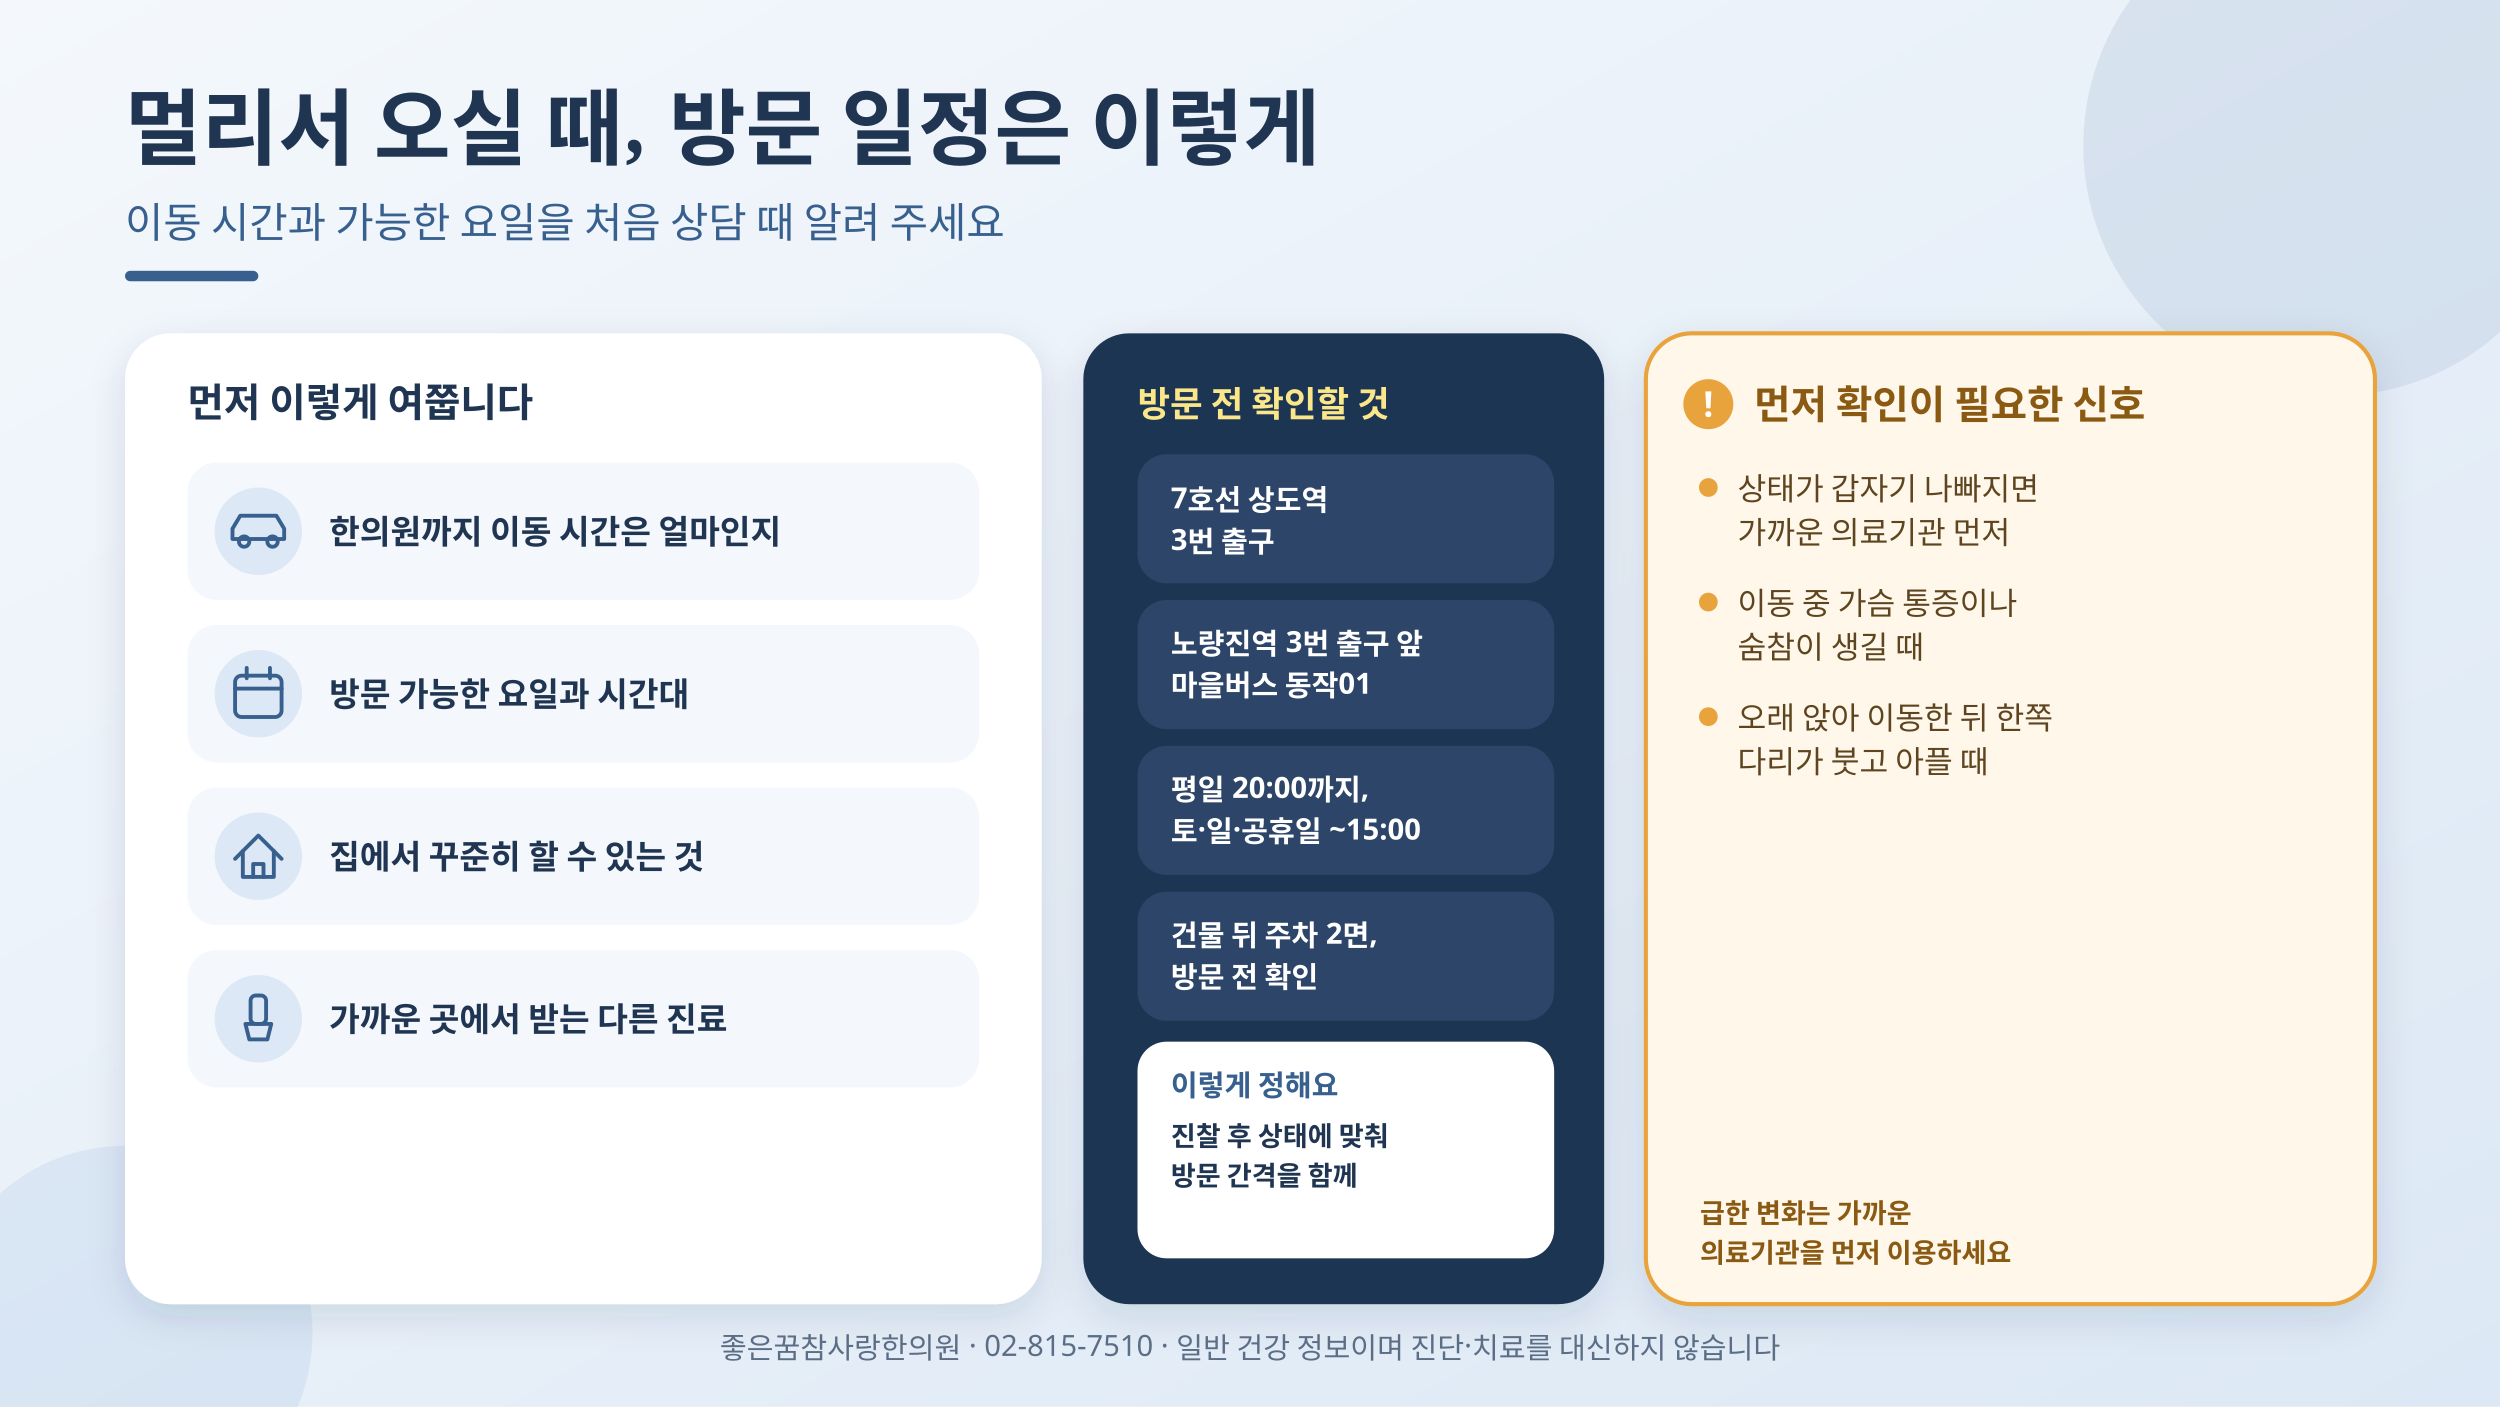
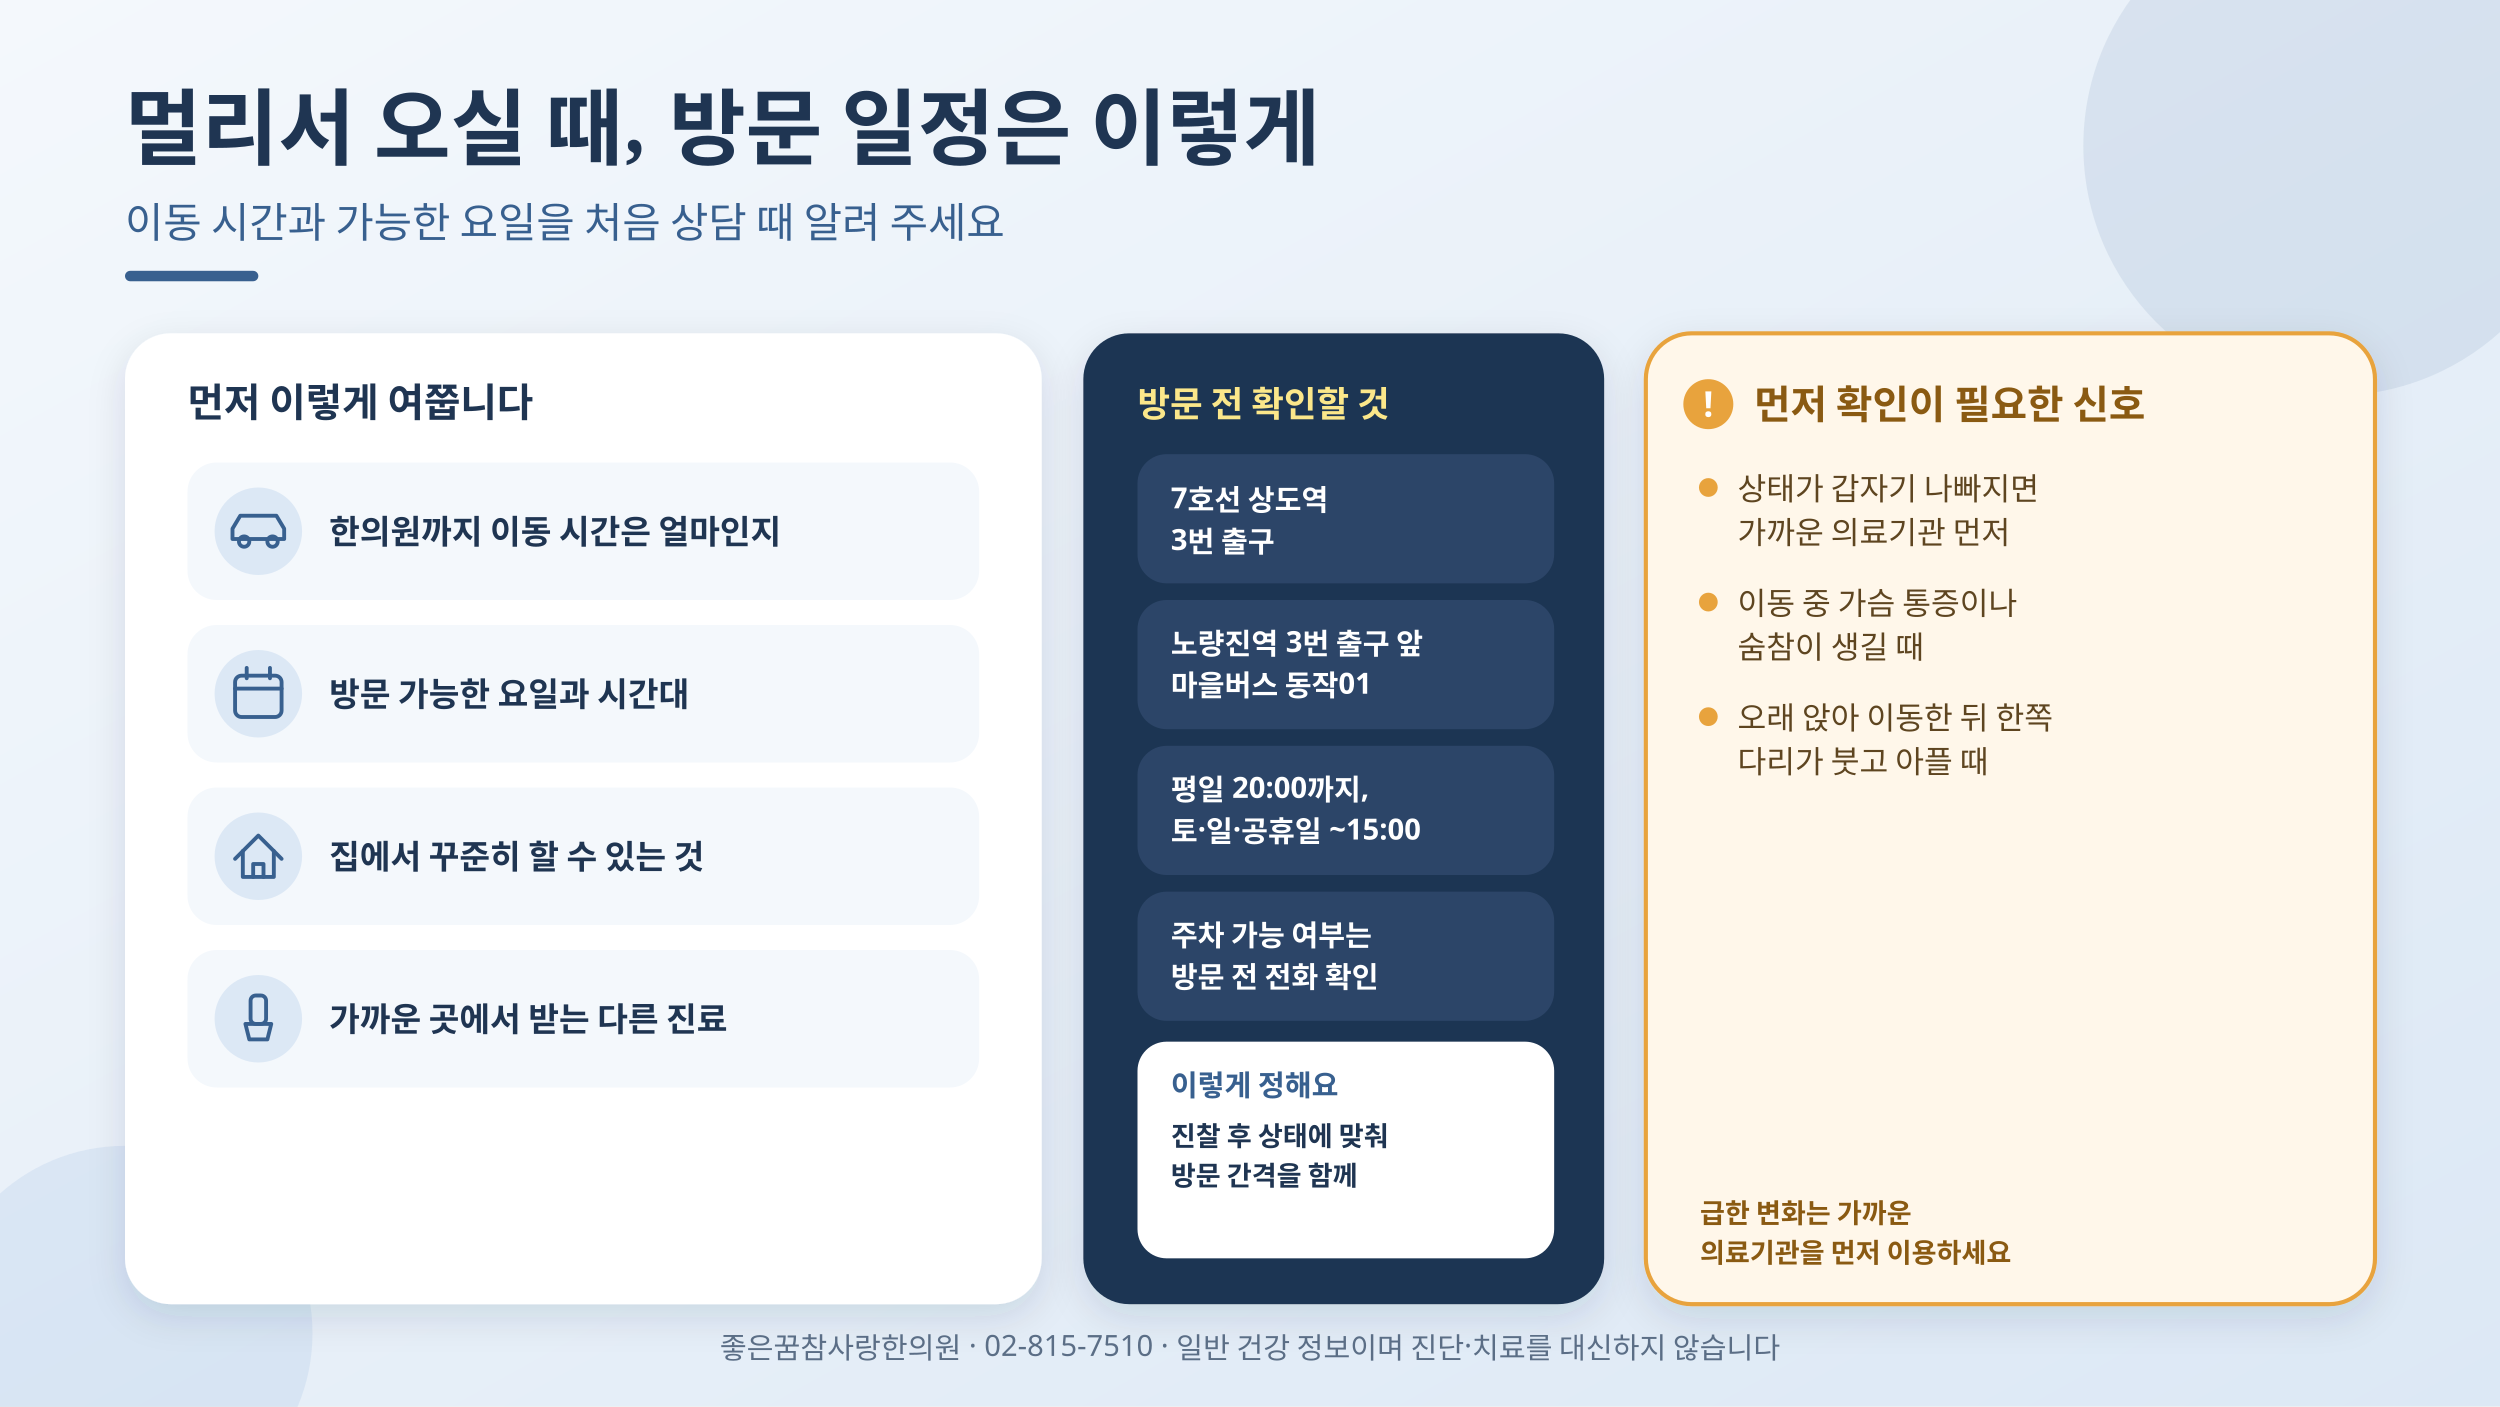
<svg xmlns="http://www.w3.org/2000/svg" viewBox="0 0 1200 675" width="1200" height="675">
  <defs>
    <linearGradient id="bg" x1="0" y1="0" x2="1" y2="1">
      <stop offset="0" stop-color="#F4F8FC" />
      <stop offset="1" stop-color="#DCE8F5" />
    </linearGradient>
    <filter id="sh" x="-10%" y="-10%" width="120%" height="130%">
      <feDropShadow dx="0" dy="6" stdDeviation="9" flood-color="#1F3552" flood-opacity="0.12" />
    </filter>
  </defs>
  <rect width="1200" height="675" fill="url(#bg)" />
  <circle cx="1120" cy="70" r="120" fill="#38608F" opacity="0.10" />
  <circle cx="60" cy="640" r="90" fill="#90B2DD" opacity="0.18" />
  <text x="60" y="76" font-family="'Nanum Myeongjo','Noto Serif KR','Malgun Gothic',serif" font-size="40" font-weight="800" fill="#1F3552" text-anchor="start">
    <tspan x="60" dy="0">멀리서 오실 때, 방문 일정은 이렇게</tspan>
  </text>
  <text x="60" y="114" font-family="'Noto Sans KR','Malgun Gothic','Apple SD Gothic Neo',sans-serif" font-size="20" font-weight="400" fill="#38608F" text-anchor="start">
    <tspan x="60" dy="0">이동 시간과 가능한 요일을 처음 상담 때 알려 주세요</tspan>
  </text>
  <rect x="60" y="130" width="64" height="5" rx="2.5" fill="#38608F" />
  <rect x="60" y="160" width="440" height="466" rx="22" fill="#FFFFFF" filter="url(#sh)" />
  <text x="90" y="200" font-family="'Noto Sans KR','Malgun Gothic','Apple SD Gothic Neo',sans-serif" font-size="19" font-weight="800" fill="#1F3552" text-anchor="start">
    <tspan x="90" dy="0">먼저 이렇게 여쭙니다</tspan>
  </text>
  <rect x="90" y="222" width="380" height="66" rx="14" fill="#F4F8FC" />
  <circle cx="124" cy="255" r="21" fill="#DCE8F5" />
  <g transform="translate(124 255) scale(0.62)" fill="none" stroke="#38608F" stroke-width="3" stroke-linecap="round" stroke-linejoin="round">
    <path d="M-20 6 v-8 l6 -10 h28 l6 10 v8 z" />
    <circle cx="-11" cy="8" r="4" />
    <circle cx="11" cy="8" r="4" />
  </g>
  <text x="158" y="261" font-family="'Noto Sans KR','Malgun Gothic','Apple SD Gothic Neo',sans-serif" font-size="16" font-weight="700" fill="#1F3552" text-anchor="start">
    <tspan x="158" dy="0">한의원까지 이동 시간은 얼마인지</tspan>
  </text>
  <rect x="90" y="300" width="380" height="66" rx="14" fill="#F4F8FC" />
  <circle cx="124" cy="333" r="21" fill="#DCE8F5" />
  <g transform="translate(124 333) scale(0.62)" fill="none" stroke="#38608F" stroke-width="3" stroke-linecap="round" stroke-linejoin="round">
    <rect x="-18" y="-14" width="36" height="32" rx="5" />
    <path d="M-18 -4 h36 M-9 -20 v8 M9 -20 v8" />
  </g>
  <text x="158" y="339" font-family="'Noto Sans KR','Malgun Gothic','Apple SD Gothic Neo',sans-serif" font-size="16" font-weight="700" fill="#1F3552" text-anchor="start">
    <tspan x="158" dy="0">방문 가능한 요일과 시간대</tspan>
  </text>
  <rect x="90" y="378" width="380" height="66" rx="14" fill="#F4F8FC" />
  <circle cx="124" cy="411" r="21" fill="#DCE8F5" />
  <g transform="translate(124 411) scale(0.62)" fill="none" stroke="#38608F" stroke-width="3" stroke-linecap="round" stroke-linejoin="round">
    <path d="M-18 2 L0 -16 L18 2" />
    <path d="M-12 -4 v20 h24 v-20" />
    <path d="M-4 16 v-10 h8 v10" />
  </g>
  <text x="158" y="417" font-family="'Noto Sans KR','Malgun Gothic','Apple SD Gothic Neo',sans-serif" font-size="16" font-weight="700" fill="#1F3552" text-anchor="start">
    <tspan x="158" dy="0">집에서 꾸준히 할 수 있는 것</tspan>
  </text>
  <rect x="90" y="456" width="380" height="66" rx="14" fill="#F4F8FC" />
  <circle cx="124" cy="489" r="21" fill="#DCE8F5" />
  <g transform="translate(124 489) scale(0.62)" fill="none" stroke="#38608F" stroke-width="3" stroke-linecap="round" stroke-linejoin="round">
    <rect x="-6" y="-18" width="12" height="22" rx="4" />
    <path d="M-10 4 h20 l-3 12 h-14 z" />
  </g>
  <text x="158" y="495" font-family="'Noto Sans KR','Malgun Gothic','Apple SD Gothic Neo',sans-serif" font-size="16" font-weight="700" fill="#1F3552" text-anchor="start">
    <tspan x="158" dy="0">가까운 곳에서 받는 다른 진료</tspan>
  </text>
  <rect x="520" y="160" width="250" height="466" rx="22" fill="#1F3552" filter="url(#sh)" />
  <text x="546" y="200" font-family="'Noto Sans KR','Malgun Gothic','Apple SD Gothic Neo',sans-serif" font-size="17" font-weight="800" fill="#FBE78A" text-anchor="start">
    <tspan x="546" dy="0">방문 전 확인할 것</tspan>
  </text>
  <rect x="546" y="218" width="200" height="62" rx="14" fill="#2C4568" />
  <text x="562" y="244" font-family="'Noto Sans KR','Malgun Gothic','Apple SD Gothic Neo',sans-serif" font-size="14" font-weight="600" fill="#FFFFFF" text-anchor="start">
    <tspan x="562" dy="0">7호선 상도역</tspan>
    <tspan x="562" dy="20">3번 출구</tspan>
  </text>
  <rect x="546" y="288" width="200" height="62" rx="14" fill="#2C4568" />
  <text x="562" y="314" font-family="'Noto Sans KR','Malgun Gothic','Apple SD Gothic Neo',sans-serif" font-size="14" font-weight="600" fill="#FFFFFF" text-anchor="start">
    <tspan x="562" dy="0">노량진역 3번 출구 앞</tspan>
    <tspan x="562" dy="20">마을버스 동작01</tspan>
  </text>
  <rect x="546" y="358" width="200" height="62" rx="14" fill="#2C4568" />
  <text x="562" y="384" font-family="'Noto Sans KR','Malgun Gothic','Apple SD Gothic Neo',sans-serif" font-size="14" font-weight="600" fill="#FFFFFF" text-anchor="start">
    <tspan x="562" dy="0">평일 20:00까지,</tspan>
    <tspan x="562" dy="20">토·일·공휴일 ~15:00</tspan>
  </text>
  <rect x="546" y="428" width="200" height="62" rx="14" fill="#2C4568" />
  <text x="562" y="454" font-family="'Noto Sans KR','Malgun Gothic','Apple SD Gothic Neo',sans-serif" font-size="14" font-weight="600" fill="#FFFFFF" text-anchor="start">
-     <tspan x="562" dy="0">건물 뒤 주차 2면,</tspan>
-     <tspan x="562" dy="20">방문 전 확인</tspan>
+     <tspan x="562" dy="0">주차 가능 여부는</tspan>
+     <tspan x="562" dy="20">방문 전 전화 확인</tspan>
  </text>
  <rect x="546" y="500" width="200" height="104" rx="14" fill="#FFFFFF" />
  <text x="562" y="526" font-family="'Noto Sans KR','Malgun Gothic','Apple SD Gothic Neo',sans-serif" font-size="14" font-weight="800" fill="#38608F" text-anchor="start">
    <tspan x="562" dy="0">이렇게 정해요</tspan>
  </text>
  <text x="562" y="550" font-family="'Noto Sans KR','Malgun Gothic','Apple SD Gothic Neo',sans-serif" font-size="13" font-weight="600" fill="#1F3552" text-anchor="start">
    <tspan x="562" dy="0">진찰 후 상태에 맞춰</tspan>
    <tspan x="562" dy="19">방문 간격을 함께</tspan>
  </text>
  <rect x="790" y="160" width="350" height="466" rx="22" fill="#FFF7EA" stroke="#E8A33D" stroke-width="2" filter="url(#sh)" />
  <circle cx="820" cy="194" r="12" fill="#E8A33D" />
  <text x="820" y="200" font-family="'Noto Sans KR','Malgun Gothic','Apple SD Gothic Neo',sans-serif" font-size="17" font-weight="800" fill="#FFFFFF" text-anchor="middle">
    <tspan x="820" dy="0">!</tspan>
  </text>
  <text x="842" y="201" font-family="'Noto Sans KR','Malgun Gothic','Apple SD Gothic Neo',sans-serif" font-size="19" font-weight="800" fill="#8A5A12" text-anchor="start">
    <tspan x="842" dy="0">먼저 확인이 필요한 신호</tspan>
  </text>
  <circle cx="820" cy="234" r="4.5" fill="#E8A33D" />
  <text x="834" y="240" font-family="'Noto Sans KR','Malgun Gothic','Apple SD Gothic Neo',sans-serif" font-size="15" font-weight="500" fill="#5E4520" text-anchor="start">
    <tspan x="834" dy="0">상태가 갑자기 나빠지면</tspan>
    <tspan x="834" dy="21">가까운 의료기관 먼저</tspan>
  </text>
  <circle cx="820" cy="289" r="4.5" fill="#E8A33D" />
  <text x="834" y="295" font-family="'Noto Sans KR','Malgun Gothic','Apple SD Gothic Neo',sans-serif" font-size="15" font-weight="500" fill="#5E4520" text-anchor="start">
    <tspan x="834" dy="0">이동 중 가슴 통증이나</tspan>
    <tspan x="834" dy="21">숨참이 생길 때</tspan>
  </text>
  <circle cx="820" cy="344" r="4.5" fill="#E8A33D" />
  <text x="834" y="350" font-family="'Noto Sans KR','Malgun Gothic','Apple SD Gothic Neo',sans-serif" font-size="15" font-weight="500" fill="#5E4520" text-anchor="start">
    <tspan x="834" dy="0">오래 앉아 이동한 뒤 한쪽</tspan>
    <tspan x="834" dy="21">다리가 붓고 아플 때</tspan>
  </text>
  <text x="816" y="587" font-family="'Noto Sans KR','Malgun Gothic','Apple SD Gothic Neo',sans-serif" font-size="13" font-weight="700" fill="#8A5A12" text-anchor="start">
    <tspan x="816" dy="0">급한 변화는 가까운</tspan>
    <tspan x="816" dy="19">의료기관을 먼저 이용하세요</tspan>
  </text>
  <text x="600" y="652" font-family="'Noto Sans KR','Malgun Gothic','Apple SD Gothic Neo',sans-serif" font-size="14" font-weight="400" fill="#5B6E86" text-anchor="middle">
    <tspan x="600" dy="0">좋은꿈참사랑한의원 · 02-815-7510 · 일반 건강 정보이며 진단·치료를 대신하지 않습니다</tspan>
  </text>
</svg>
